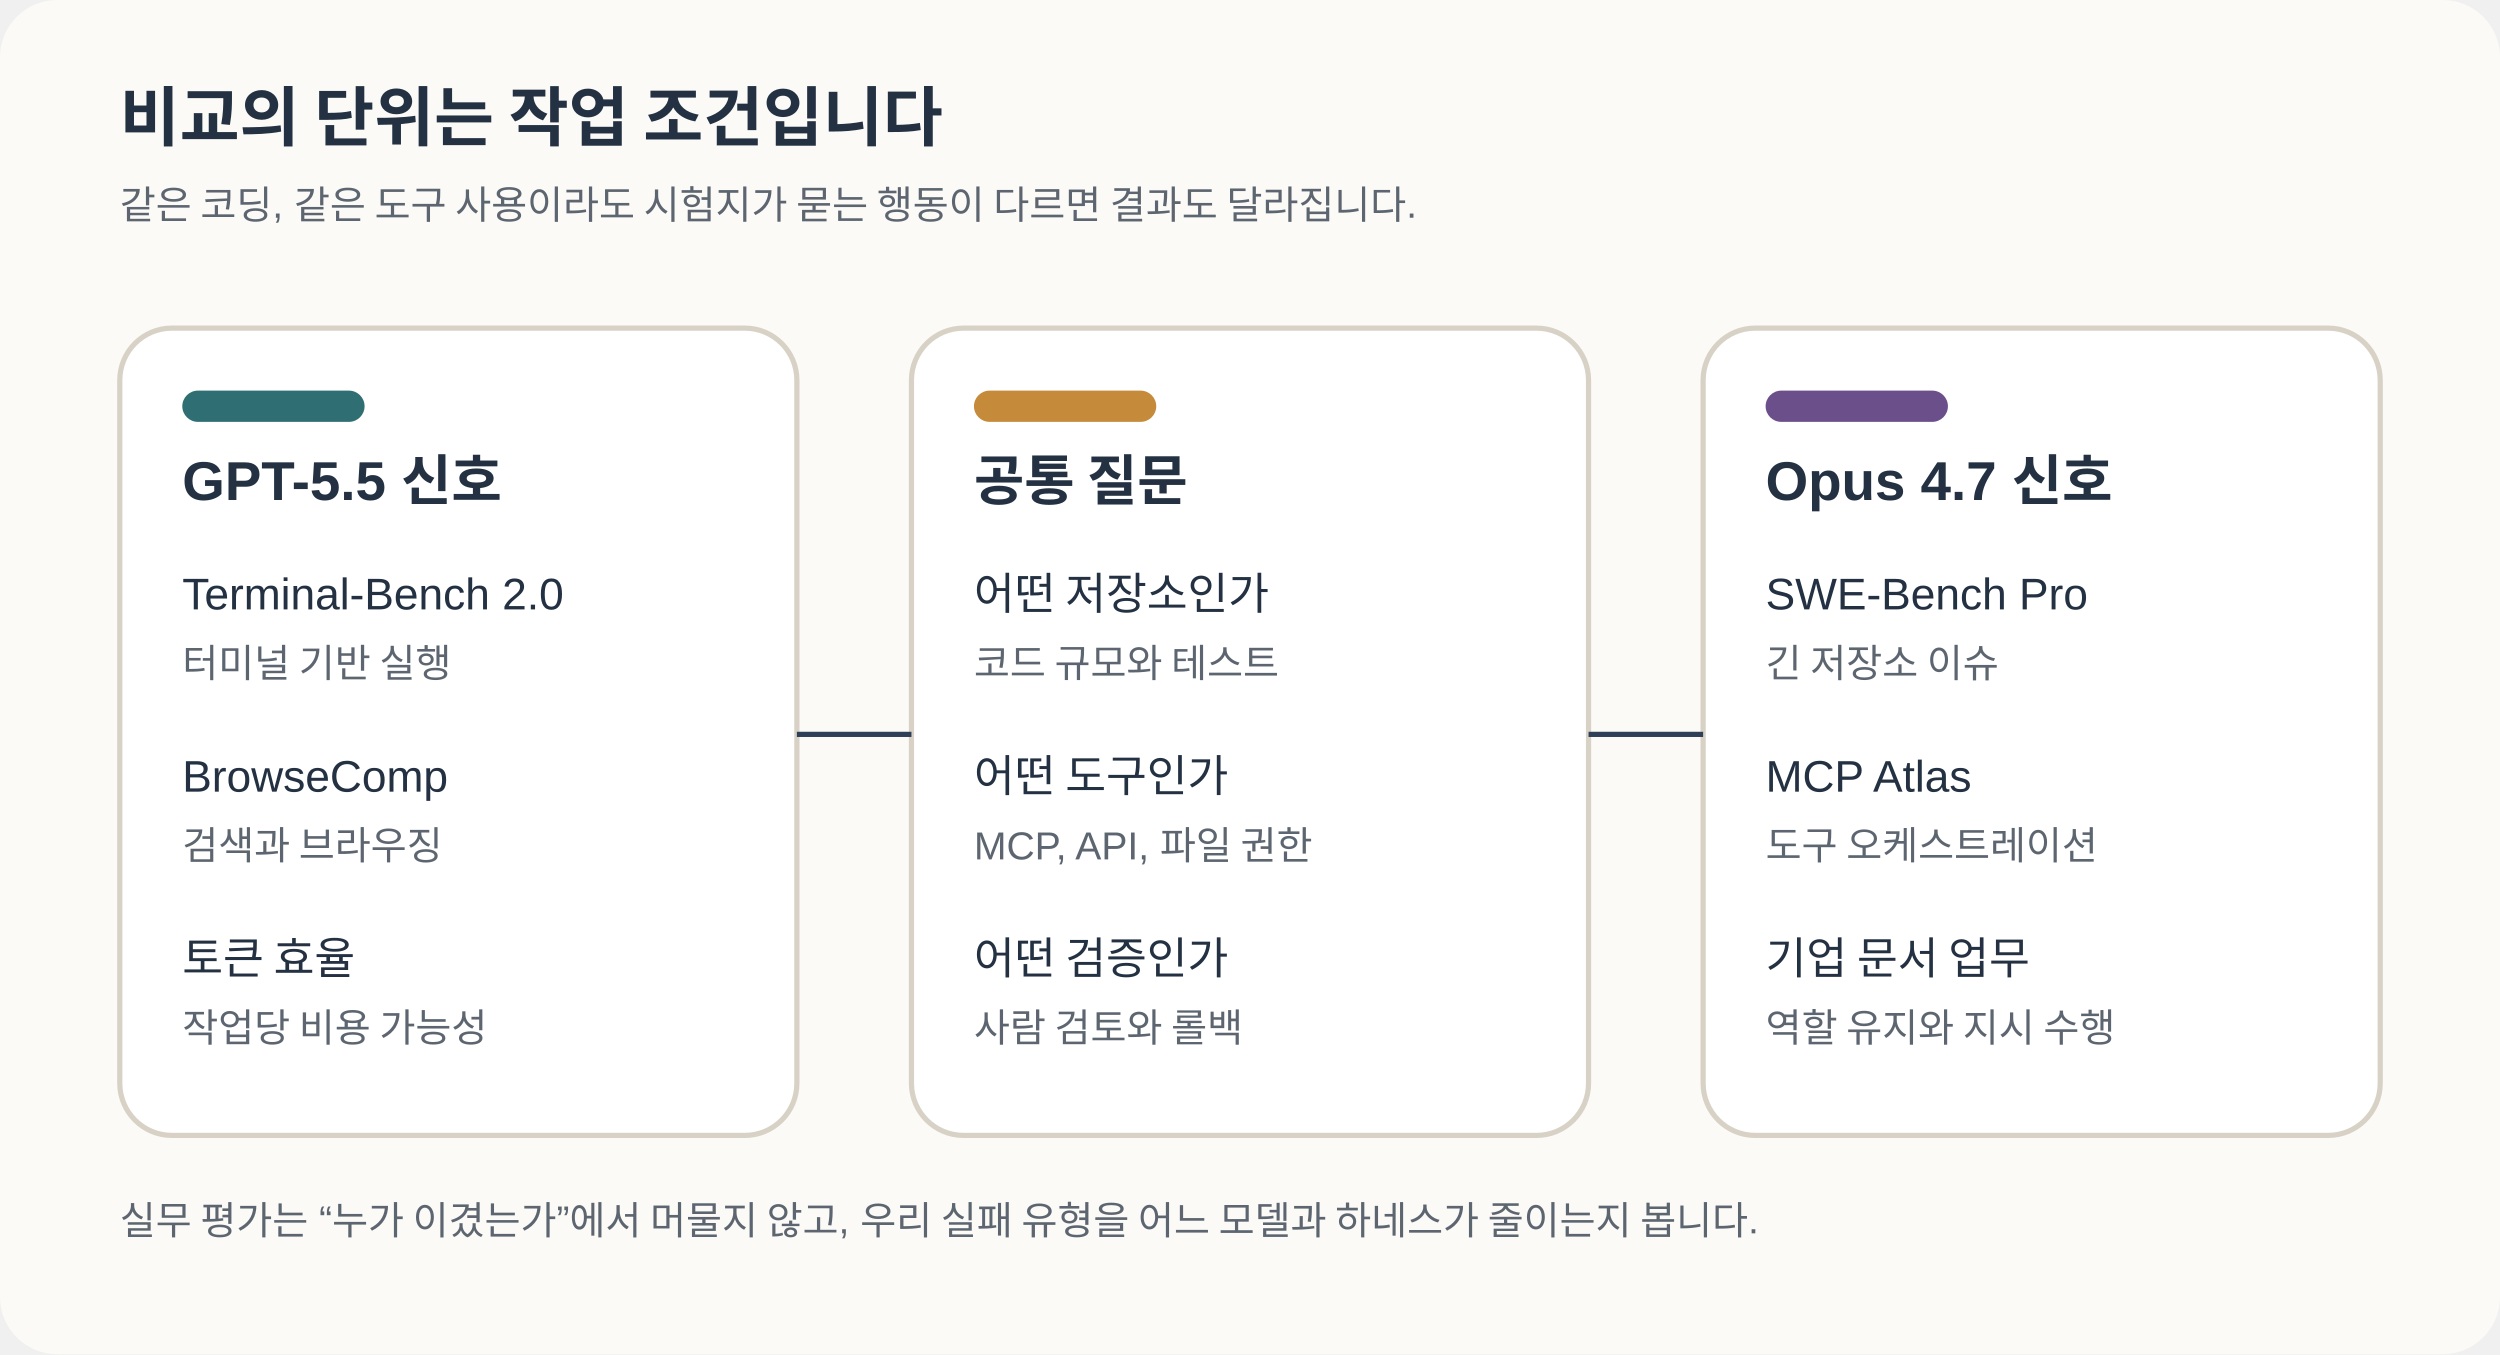
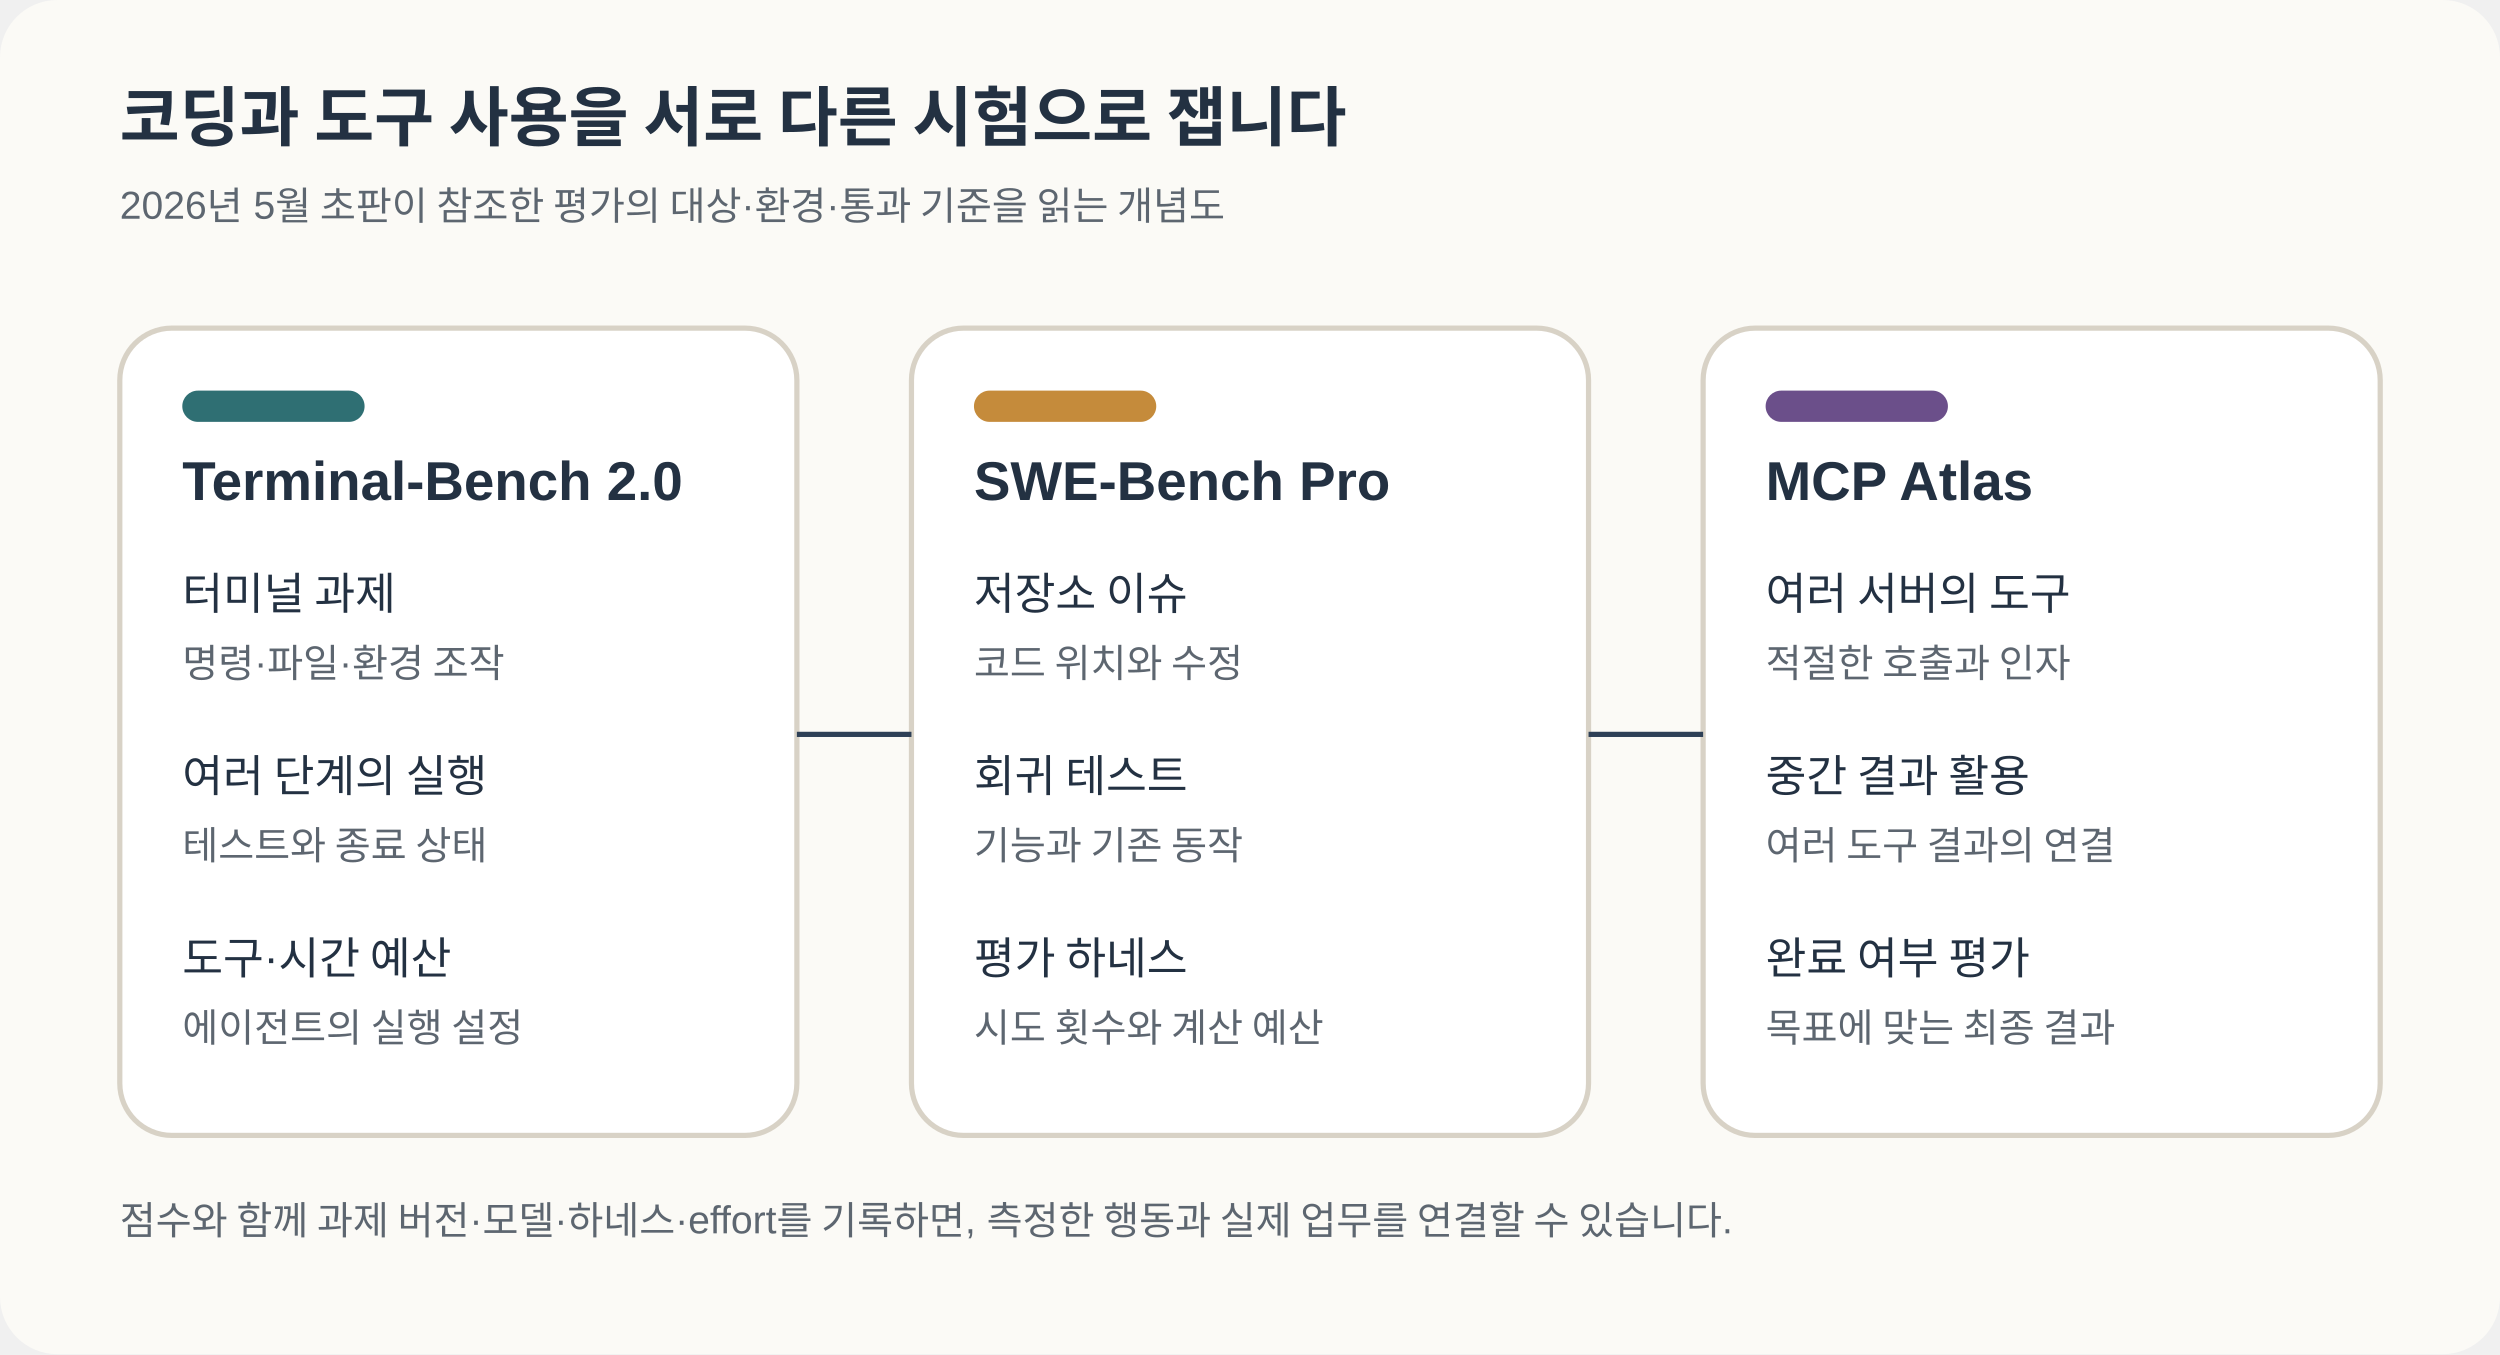
<svg xmlns="http://www.w3.org/2000/svg" viewBox="0 0 960 520" role="img" aria-labelledby="title desc">
  <defs>
    <style>
      .bg{fill:#fbfaf6}
      .panel{fill:#fff;stroke:#d8d2c6;stroke-width:2}
      .gpt{fill:#2f6f73}
      .opus{fill:#6b4f8a}
      .shared{fill:#c58b3b}
      .line{stroke:#2e4057;stroke-width:2}
      .text{font-family:Arial,'Noto Sans KR',sans-serif;fill:#233142}
      .title{font-size:25px;font-weight:700}
      .label{font-size:21px;font-weight:700}
      .body{font-size:17px}
      .note{font-size:15px;fill:#5d6670}
    </style>
  </defs>
  <rect class="bg" width="960" height="520" rx="22" />
-   <text x="46" y="54" class="text title">비교의 단위는 작업 조건입니다</text>
-   <text x="46" y="84" class="text note">같은 코딩, 같은 도구 사용이라도 시험지가 묻는 행동이 다르면 결과도 달라집니다.</text>
+   <text x="46" y="54" class="text title">코딩과 도구 사용을 서로 다른 시험으로 잽니다</text>
+   <text x="46" y="84" class="text note">2026년 5월 초판이 참조한 평가의 대상·환경·통과 기준을 읽는 개념도</text>
  <g transform="translate(46 126)">
    <rect class="panel" width="260" height="310" rx="20" />
    <rect x="24" y="24" width="70" height="12" rx="6" class="gpt" />
-     <text x="24" y="66" class="text label">GPT-5.5 신호</text>
-     <text x="24" y="108" class="text body">Terminal-Bench 2.0</text>
-     <text x="24" y="134" class="text note">터미널 기반 실행</text>
-     <text x="24" y="178" class="text body">BrowseComp</text>
-     <text x="24" y="204" class="text note">검색과 브라우징</text>
-     <text x="24" y="248" class="text body">토큰 효율</text>
-     <text x="24" y="274" class="text note">작업당 비용 가능성</text>
+     <text x="24" y="66" class="text label">Terminal-Bench 2.0</text>
+     <text x="24" y="108" class="text body">터미널 과제</text>
+     <text x="24" y="134" class="text note">명령·파일·환경 조작</text>
+     <text x="24" y="178" class="text body">여러 단계의 실행</text>
+     <text x="24" y="204" class="text note">테스트와 종료 상태</text>
+     <text x="24" y="248" class="text body">도구·시간 예산</text>
+     <text x="24" y="274" class="text note">에이전트의 실행 설정</text>
  </g>
  <g transform="translate(350 126)">
    <rect class="panel" width="260" height="310" rx="20" />
    <rect x="24" y="24" width="70" height="12" rx="6" class="shared" />
-     <text x="24" y="66" class="text label">공통 질문</text>
-     <text x="24" y="108" class="text body">어떤 저장소인가</text>
-     <text x="24" y="134" class="text note">코드 규모와 테스트</text>
-     <text x="24" y="178" class="text body">어떤 도구인가</text>
-     <text x="24" y="204" class="text note">MCP, API, 파일 권한</text>
-     <text x="24" y="248" class="text body">어떤 검증인가</text>
-     <text x="24" y="274" class="text note">사람 검토와 롤백</text>
+     <text x="24" y="66" class="text label">SWE-Bench Pro</text>
+     <text x="24" y="108" class="text body">저장소 이슈</text>
+     <text x="24" y="134" class="text note">코드 위치와 수정</text>
+     <text x="24" y="178" class="text body">회귀 테스트</text>
+     <text x="24" y="204" class="text note">기능과 기존 동작</text>
+     <text x="24" y="248" class="text body">평가 하네스</text>
+     <text x="24" y="274" class="text note">시도 횟수와 계산 예산</text>
  </g>
  <g transform="translate(654 126)">
    <rect class="panel" width="260" height="310" rx="20" />
    <rect x="24" y="24" width="70" height="12" rx="6" class="opus" />
-     <text x="24" y="66" class="text label">Opus 4.7 신호</text>
-     <text x="24" y="108" class="text body">SWE-Bench Pro</text>
-     <text x="24" y="134" class="text note">긴 저장소 이슈</text>
-     <text x="24" y="178" class="text body">MCP Atlas</text>
-     <text x="24" y="204" class="text note">도구 오케스트레이션</text>
-     <text x="24" y="248" class="text body">기업 문서 업무</text>
-     <text x="24" y="274" class="text note">역할 유지와 지시 수행</text>
+     <text x="24" y="66" class="text label">MCP Atlas</text>
+     <text x="24" y="108" class="text body">여러 서버의 도구</text>
+     <text x="24" y="134" class="text note">적절한 호출과 인자</text>
+     <text x="24" y="178" class="text body">중간 결과 활용</text>
+     <text x="24" y="204" class="text note">여러 도구 결과의 연결</text>
+     <text x="24" y="248" class="text body">완료 여부 평가</text>
+     <text x="24" y="274" class="text note">목표에 맞는 최종 결과</text>
  </g>
  <line x1="306" y1="282" x2="350" y2="282" class="line" />
  <line x1="610" y1="282" x2="654" y2="282" class="line" />
-   <text x="46" y="474" class="text note">실무 평가는 “누가 이겼는가”에서 머물지 않고, 우리 실패 유형을 어느 모델과 하네스가 줄이는지 봅니다.</text>
+   <text x="46" y="474" class="text note">점수와 함께 과제 버전·모델·하네스·effort를 기록하면, 측정한 행동과 실제 업무를 연결할 수 있습니다.</text>
</svg>
